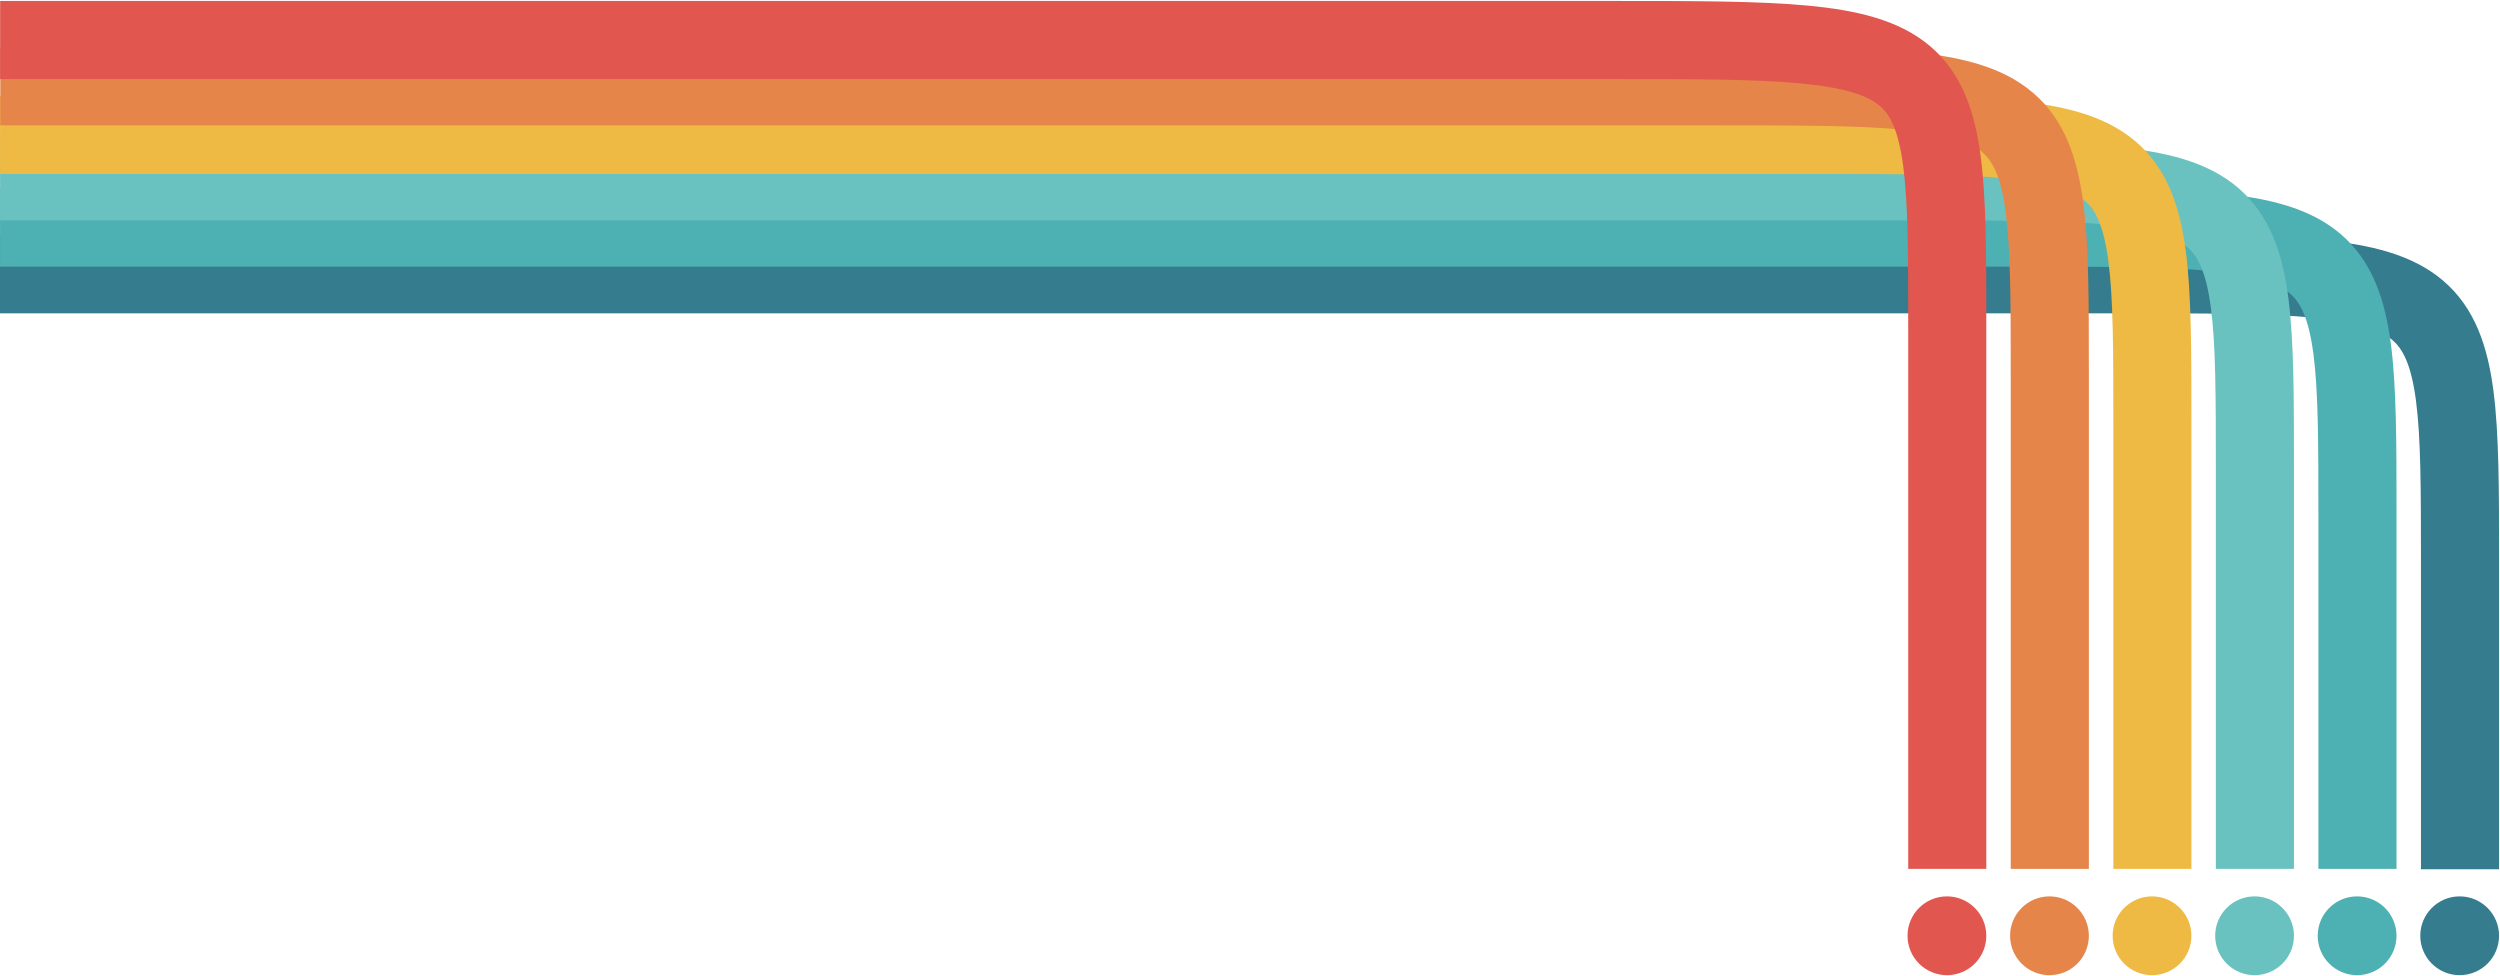
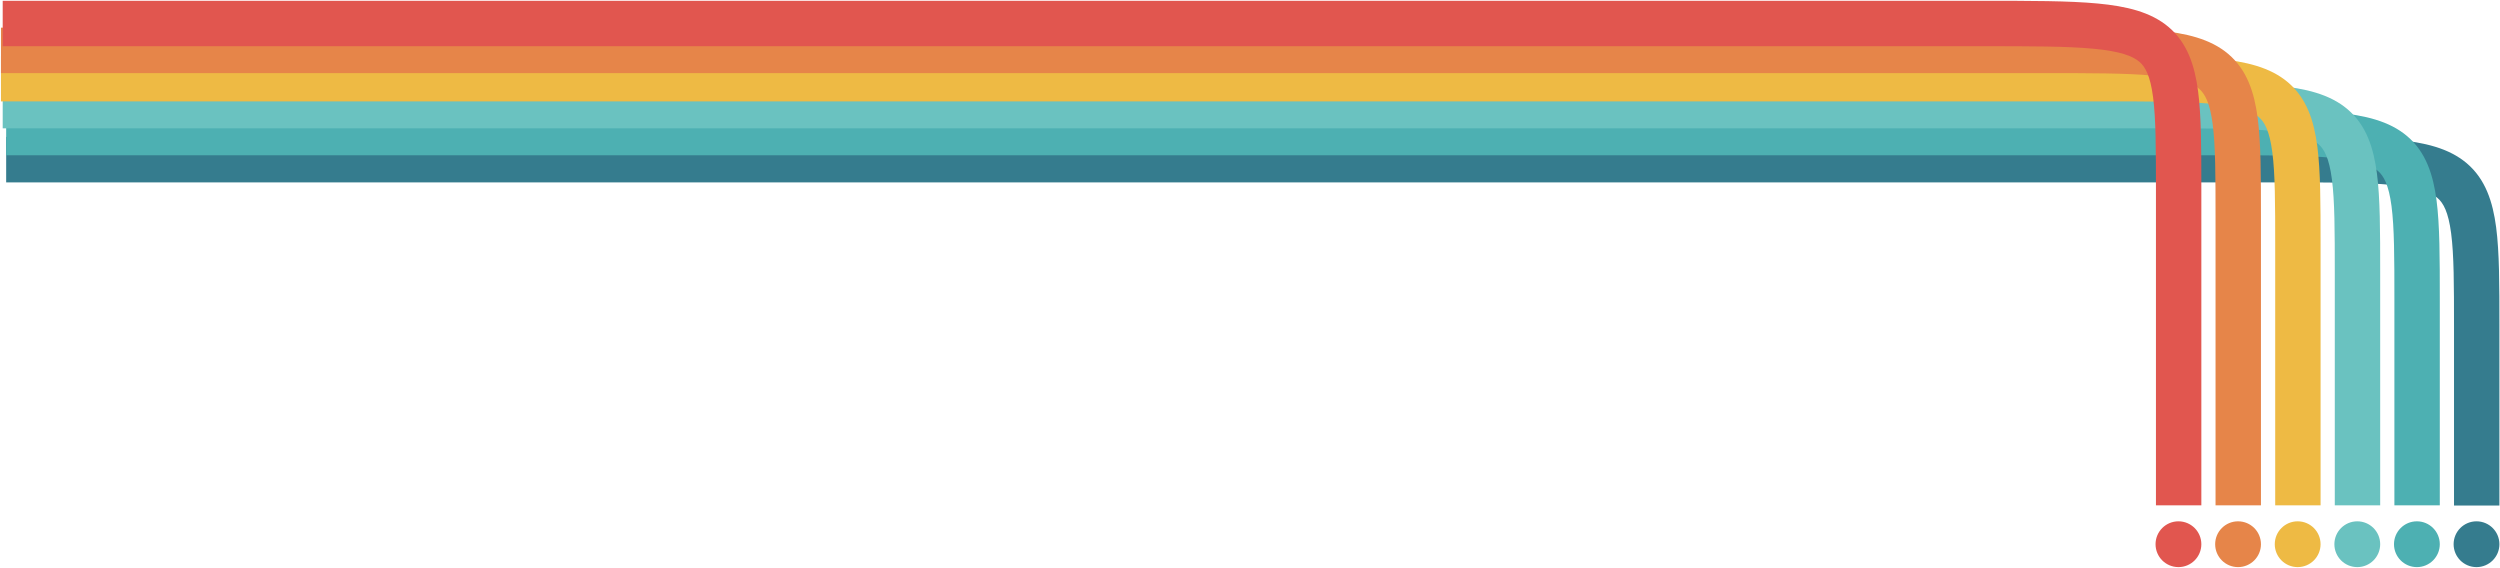
- <svg xmlns="http://www.w3.org/2000/svg" width="1369" height="534" viewBox="0 0 1369 534" fill="none">
-   <path d="M1325.72 475.999V307.896C1325.72 267.856 1325.67 239.956 1323 219.493C1320.35 199.258 1315.63 190.935 1310.06 186.201C1303.76 180.84 1292.08 176.333 1266.82 173.947C1241.98 171.6 1208.4 171.577 1161.58 171.577L-0.043 171.577V128.795L1162.78 128.795C1208.14 128.795 1243.75 128.795 1270.84 131.354C1297.76 133.896 1320.87 139.246 1337.75 153.599C1355.37 168.578 1362.25 189.826 1365.4 213.947C1368.48 237.513 1368.48 268.229 1368.48 306.31V475.999H1325.72Z" fill="#357C8E" />
-   <path d="M1269.56 475.791V282.35C1269.56 242.309 1269.52 214.41 1266.84 193.947C1264.2 173.711 1259.48 165.388 1253.91 160.654C1247.6 155.294 1235.93 150.786 1210.67 148.4C1185.82 146.054 1152.25 146.031 1105.42 146.031L0.017 146.03V103.248L1106.63 103.248C1151.99 103.248 1187.59 103.248 1214.69 105.807C1241.6 108.35 1264.71 113.699 1281.6 128.053C1299.22 143.032 1306.09 164.28 1309.25 188.4C1312.33 211.967 1312.33 242.683 1312.33 280.763V475.791H1269.56Z" fill="#4DB0B2" />
-   <path d="M1213.4 475.79V257.009C1213.4 216.969 1213.36 189.069 1210.69 168.607C1208.04 148.371 1203.32 140.048 1197.75 135.314C1191.45 129.953 1179.77 125.446 1154.51 123.06C1129.67 120.713 1096.09 120.69 1049.27 120.69H0.037V77.908L1050.47 77.908C1095.83 77.908 1131.43 77.908 1158.53 80.467C1185.45 83.01 1208.56 88.359 1225.44 102.712C1243.06 117.692 1249.94 138.94 1253.09 163.06C1256.17 186.627 1256.17 217.343 1256.17 255.423V475.79H1213.4Z" fill="#6AC2C0" />
-   <path d="M1157.27 475.791V231.354C1157.27 191.385 1157.23 163.535 1154.56 143.109C1151.91 122.909 1147.19 114.601 1141.63 109.876C1135.32 104.525 1123.66 100.025 1098.41 97.644C1073.58 95.301 1040.02 95.278 993.215 95.278L0.019 95.278V52.572L994.42 52.572C1039.76 52.572 1075.34 52.572 1102.43 55.127C1129.33 57.665 1152.43 63.005 1169.31 77.332C1186.92 92.285 1193.79 113.495 1196.94 137.572C1200.02 161.097 1200.02 191.758 1200.02 229.771V475.791H1157.27Z" fill="#EEBA44" />
-   <path d="M1101.07 475.79V204.963C1101.07 164.922 1101.03 137.022 1098.35 116.56C1095.71 96.324 1090.98 88.001 1085.41 83.267C1079.1 77.906 1067.42 73.399 1042.15 71.013C1017.3 68.666 983.704 68.644 936.856 68.644L0.163 68.644V25.861L938.061 25.861C983.444 25.861 1019.06 25.861 1046.17 28.42C1073.1 30.963 1096.22 36.312 1113.12 50.665C1130.75 65.645 1137.62 86.893 1140.78 111.013C1143.86 134.58 1143.86 165.296 1143.86 203.376V475.79H1101.07Z" fill="#E68549" />
-   <path d="M1044.94 475.79V179.625C1044.94 139.584 1044.9 111.685 1042.22 91.222C1039.58 70.986 1034.86 62.663 1029.29 57.929C1022.98 52.569 1011.31 48.061 986.046 45.675C961.203 43.329 927.627 43.306 880.802 43.306H0.067V0.523L882.007 0.523C927.367 0.523 962.97 0.523 990.066 3.082C1016.98 5.625 1040.09 10.974 1056.98 25.328C1074.6 40.307 1081.47 61.555 1084.63 85.675C1087.71 109.242 1087.71 139.958 1087.7 178.038V475.79H1044.94Z" fill="#E1564F" />
-   <rect width="43.144" height="43.144" rx="21.572" transform="matrix(1 0 0 -1 1325.34 534)" fill="#357C8E" />
-   <rect width="43.144" height="43.144" rx="21.572" transform="matrix(1 0 0 -1 1269.18 534)" fill="#4DB0B2" />
-   <rect width="43.144" height="43.144" rx="21.572" transform="matrix(1 0 0 -1 1213.03 534)" fill="#6AC2C0" />
-   <rect width="43.144" height="43.144" rx="21.572" transform="matrix(1 0 0 -1 1156.87 534)" fill="#EEBA44" />
-   <rect width="43.144" height="43.144" rx="21.572" transform="matrix(1 0 0 -1 1100.72 534)" fill="#E68549" />
-   <rect width="43.144" height="43.144" rx="21.572" transform="matrix(1 0 0 -1 1044.56 534)" fill="#E1564F" />
+ <svg xmlns="http://www.w3.org/2000/svg" width="2355" height="535" viewBox="0 0 2355 535" fill="none">
+   <path d="M2311.68 476.222V308.119C2311.68 268.078 2311.64 240.179 2308.96 219.716C2306.32 199.48 2301.6 191.158 2296.03 186.423C2289.72 181.063 2278.05 176.555 2252.79 174.169C2227.94 171.823 2194.37 171.8 2147.54 171.8L5.805 171.8V129.018L2148.75 129.018C2194.11 129.017 2229.71 129.017 2256.81 131.577C2283.72 134.119 2306.83 139.468 2323.72 153.822C2341.34 168.801 2348.21 190.049 2351.37 214.169C2354.45 237.736 2354.45 268.452 2354.44 306.532V476.222H2311.68Z" fill="#357C8E" />
+   <path d="M2255.52 476.013V282.572C2255.52 242.532 2255.48 214.632 2252.81 194.169C2250.16 173.933 2245.44 165.611 2239.87 160.876C2233.56 155.516 2221.89 151.008 2196.63 148.622C2171.79 146.276 2138.21 146.253 2091.39 146.253L5.805 146.253V103.471L2092.59 103.471C2137.95 103.47 2173.55 103.47 2200.65 106.03C2227.57 108.572 2250.68 113.922 2267.56 128.275C2285.18 143.254 2292.06 164.502 2295.21 188.622C2298.29 212.189 2298.29 242.905 2298.29 280.985V476.013H2255.52Z" fill="#4DB0B2" />
+   <path d="M2199.37 476.013V257.232C2199.37 217.192 2199.32 189.292 2196.65 168.829C2194.01 148.594 2189.28 140.271 2183.71 135.536C2177.41 130.176 2165.74 125.669 2140.47 123.283C2115.63 120.936 2082.06 120.913 2035.23 120.913H2.543V78.131L2036.44 78.131C2081.8 78.131 2117.4 78.13 2144.49 80.69C2171.41 83.232 2194.52 88.582 2211.41 102.935C2229.03 117.914 2235.9 139.162 2239.05 163.283C2242.13 186.849 2242.13 217.565 2242.13 255.646V476.013H2199.37Z" fill="#6AC2C0" />
+   <path d="M2143.24 476.014V231.577C2143.24 191.608 2143.19 163.758 2140.52 143.332C2137.88 123.132 2133.16 114.824 2127.59 110.098C2121.29 104.747 2109.62 100.248 2084.37 97.866C2059.54 95.524 2025.98 95.501 1979.18 95.501L0.912 95.501V52.795L1980.38 52.795C2025.72 52.795 2061.31 52.795 2088.39 55.349C2115.29 57.887 2138.39 63.227 2155.27 77.555C2172.88 92.507 2179.75 113.717 2182.9 137.795C2185.98 161.32 2185.98 191.981 2185.98 229.993V476.014H2143.24Z" fill="#EEBA44" />
+   <path d="M2087.04 476.013V205.186C2087.04 165.146 2086.99 137.246 2084.32 116.783C2081.67 96.548 2076.95 88.225 2071.38 83.49C2065.07 78.13 2053.39 73.623 2028.12 71.237C2003.26 68.89 1969.67 68.867 1922.82 68.867L0.912 68.866V26.084L1924.03 26.085C1969.41 26.085 2005.03 26.084 2032.14 28.644C2059.07 31.186 2082.19 36.536 2099.08 50.889C2116.71 65.868 2123.59 87.116 2126.74 111.236C2129.82 134.803 2129.82 165.519 2129.82 203.6V476.013H2087.04Z" fill="#E68549" />
+   <path d="M2030.9 476.012V179.847C2030.9 139.807 2030.86 111.907 2028.18 91.445C2025.54 71.209 2020.82 62.886 2015.25 58.152C2008.94 52.791 1997.27 48.284 1972.01 45.898C1947.17 43.551 1913.59 43.528 1866.76 43.528H2.543V0.746L1867.97 0.746C1913.33 0.746 1948.93 0.746 1976.03 3.305C2002.95 5.847 2026.06 11.197 2042.94 25.55C2060.56 40.53 2067.44 61.777 2070.59 85.898C2073.67 109.465 2073.67 140.18 2073.67 178.261V476.012H2030.9Z" fill="#E1564F" />
+   <rect width="43.144" height="43.144" rx="21.572" transform="matrix(1 0 0 -1 2311.3 534.223)" fill="#357C8E" />
+   <rect width="43.144" height="43.144" rx="21.572" transform="matrix(1 0 0 -1 2255.14 534.223)" fill="#4DB0B2" />
+   <rect width="43.144" height="43.144" rx="21.572" transform="matrix(1 0 0 -1 2198.99 534.223)" fill="#6AC2C0" />
+   <rect width="43.144" height="43.144" rx="21.572" transform="matrix(1 0 0 -1 2142.83 534.223)" fill="#EEBA44" />
+   <rect width="43.144" height="43.144" rx="21.572" transform="matrix(1 0 0 -1 2086.68 534.223)" fill="#E68549" />
+   <rect width="43.144" height="43.144" rx="21.572" transform="matrix(1 0 0 -1 2030.52 534.223)" fill="#E1564F" />
</svg>
